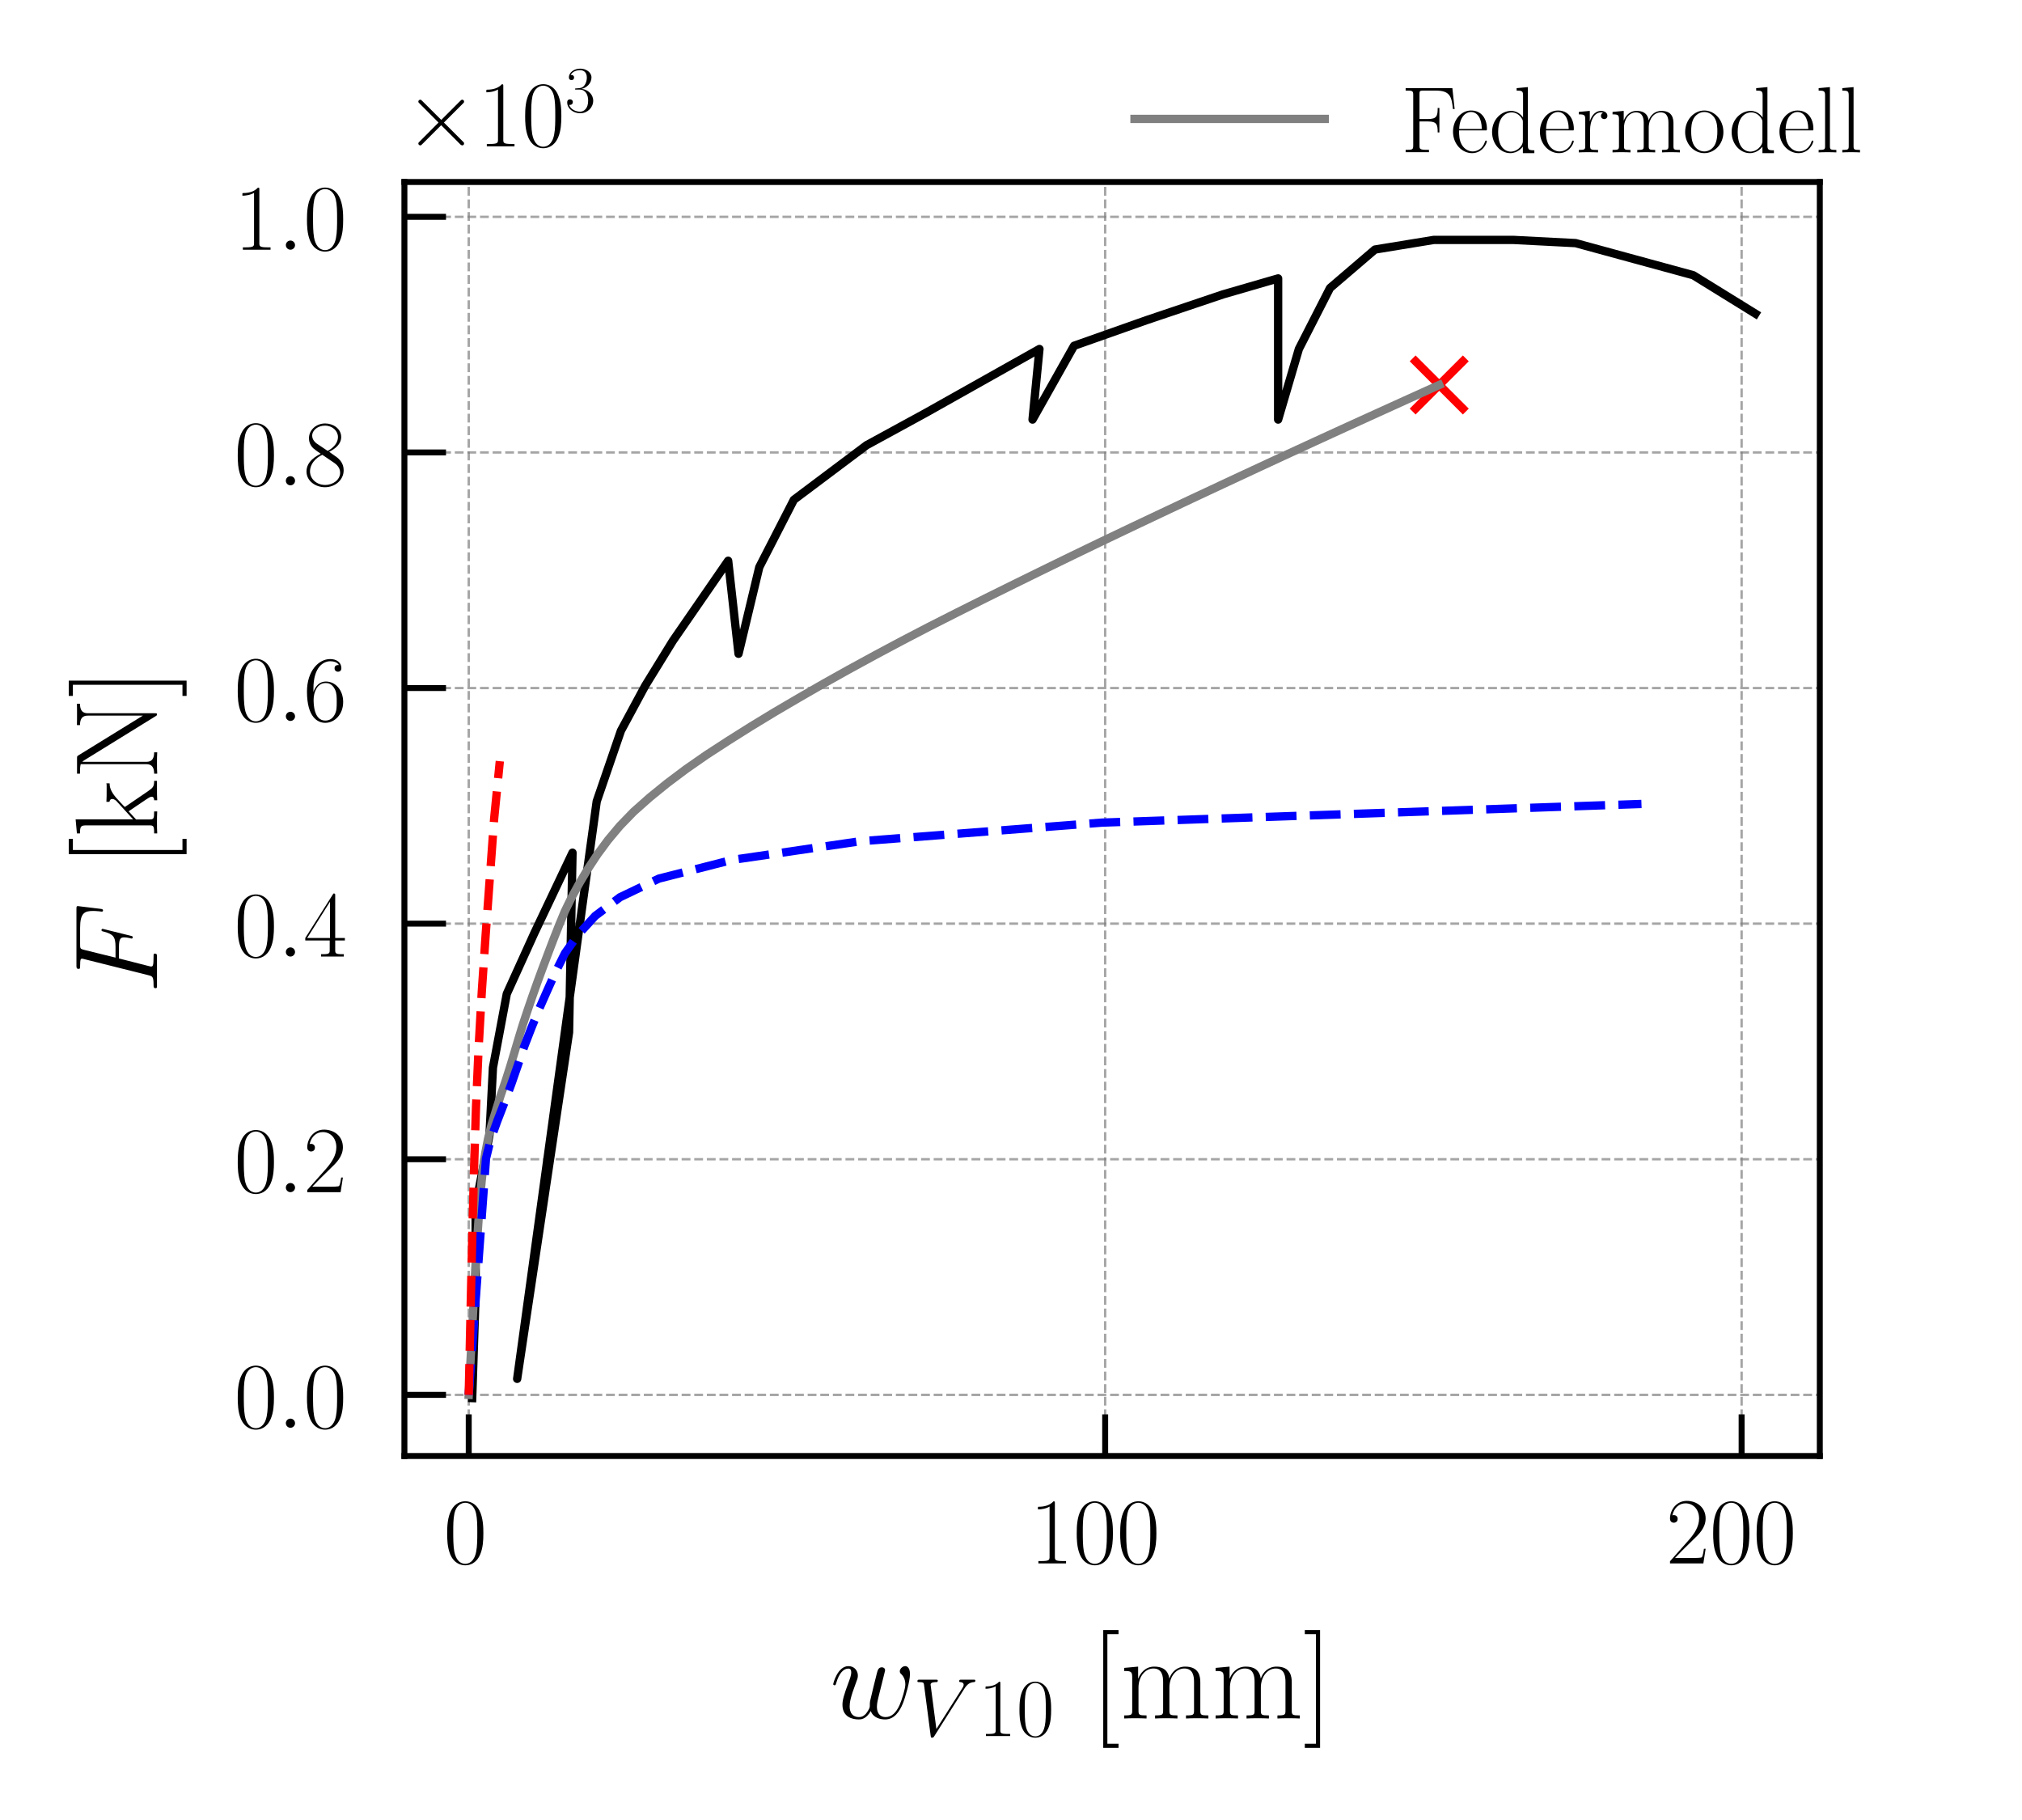
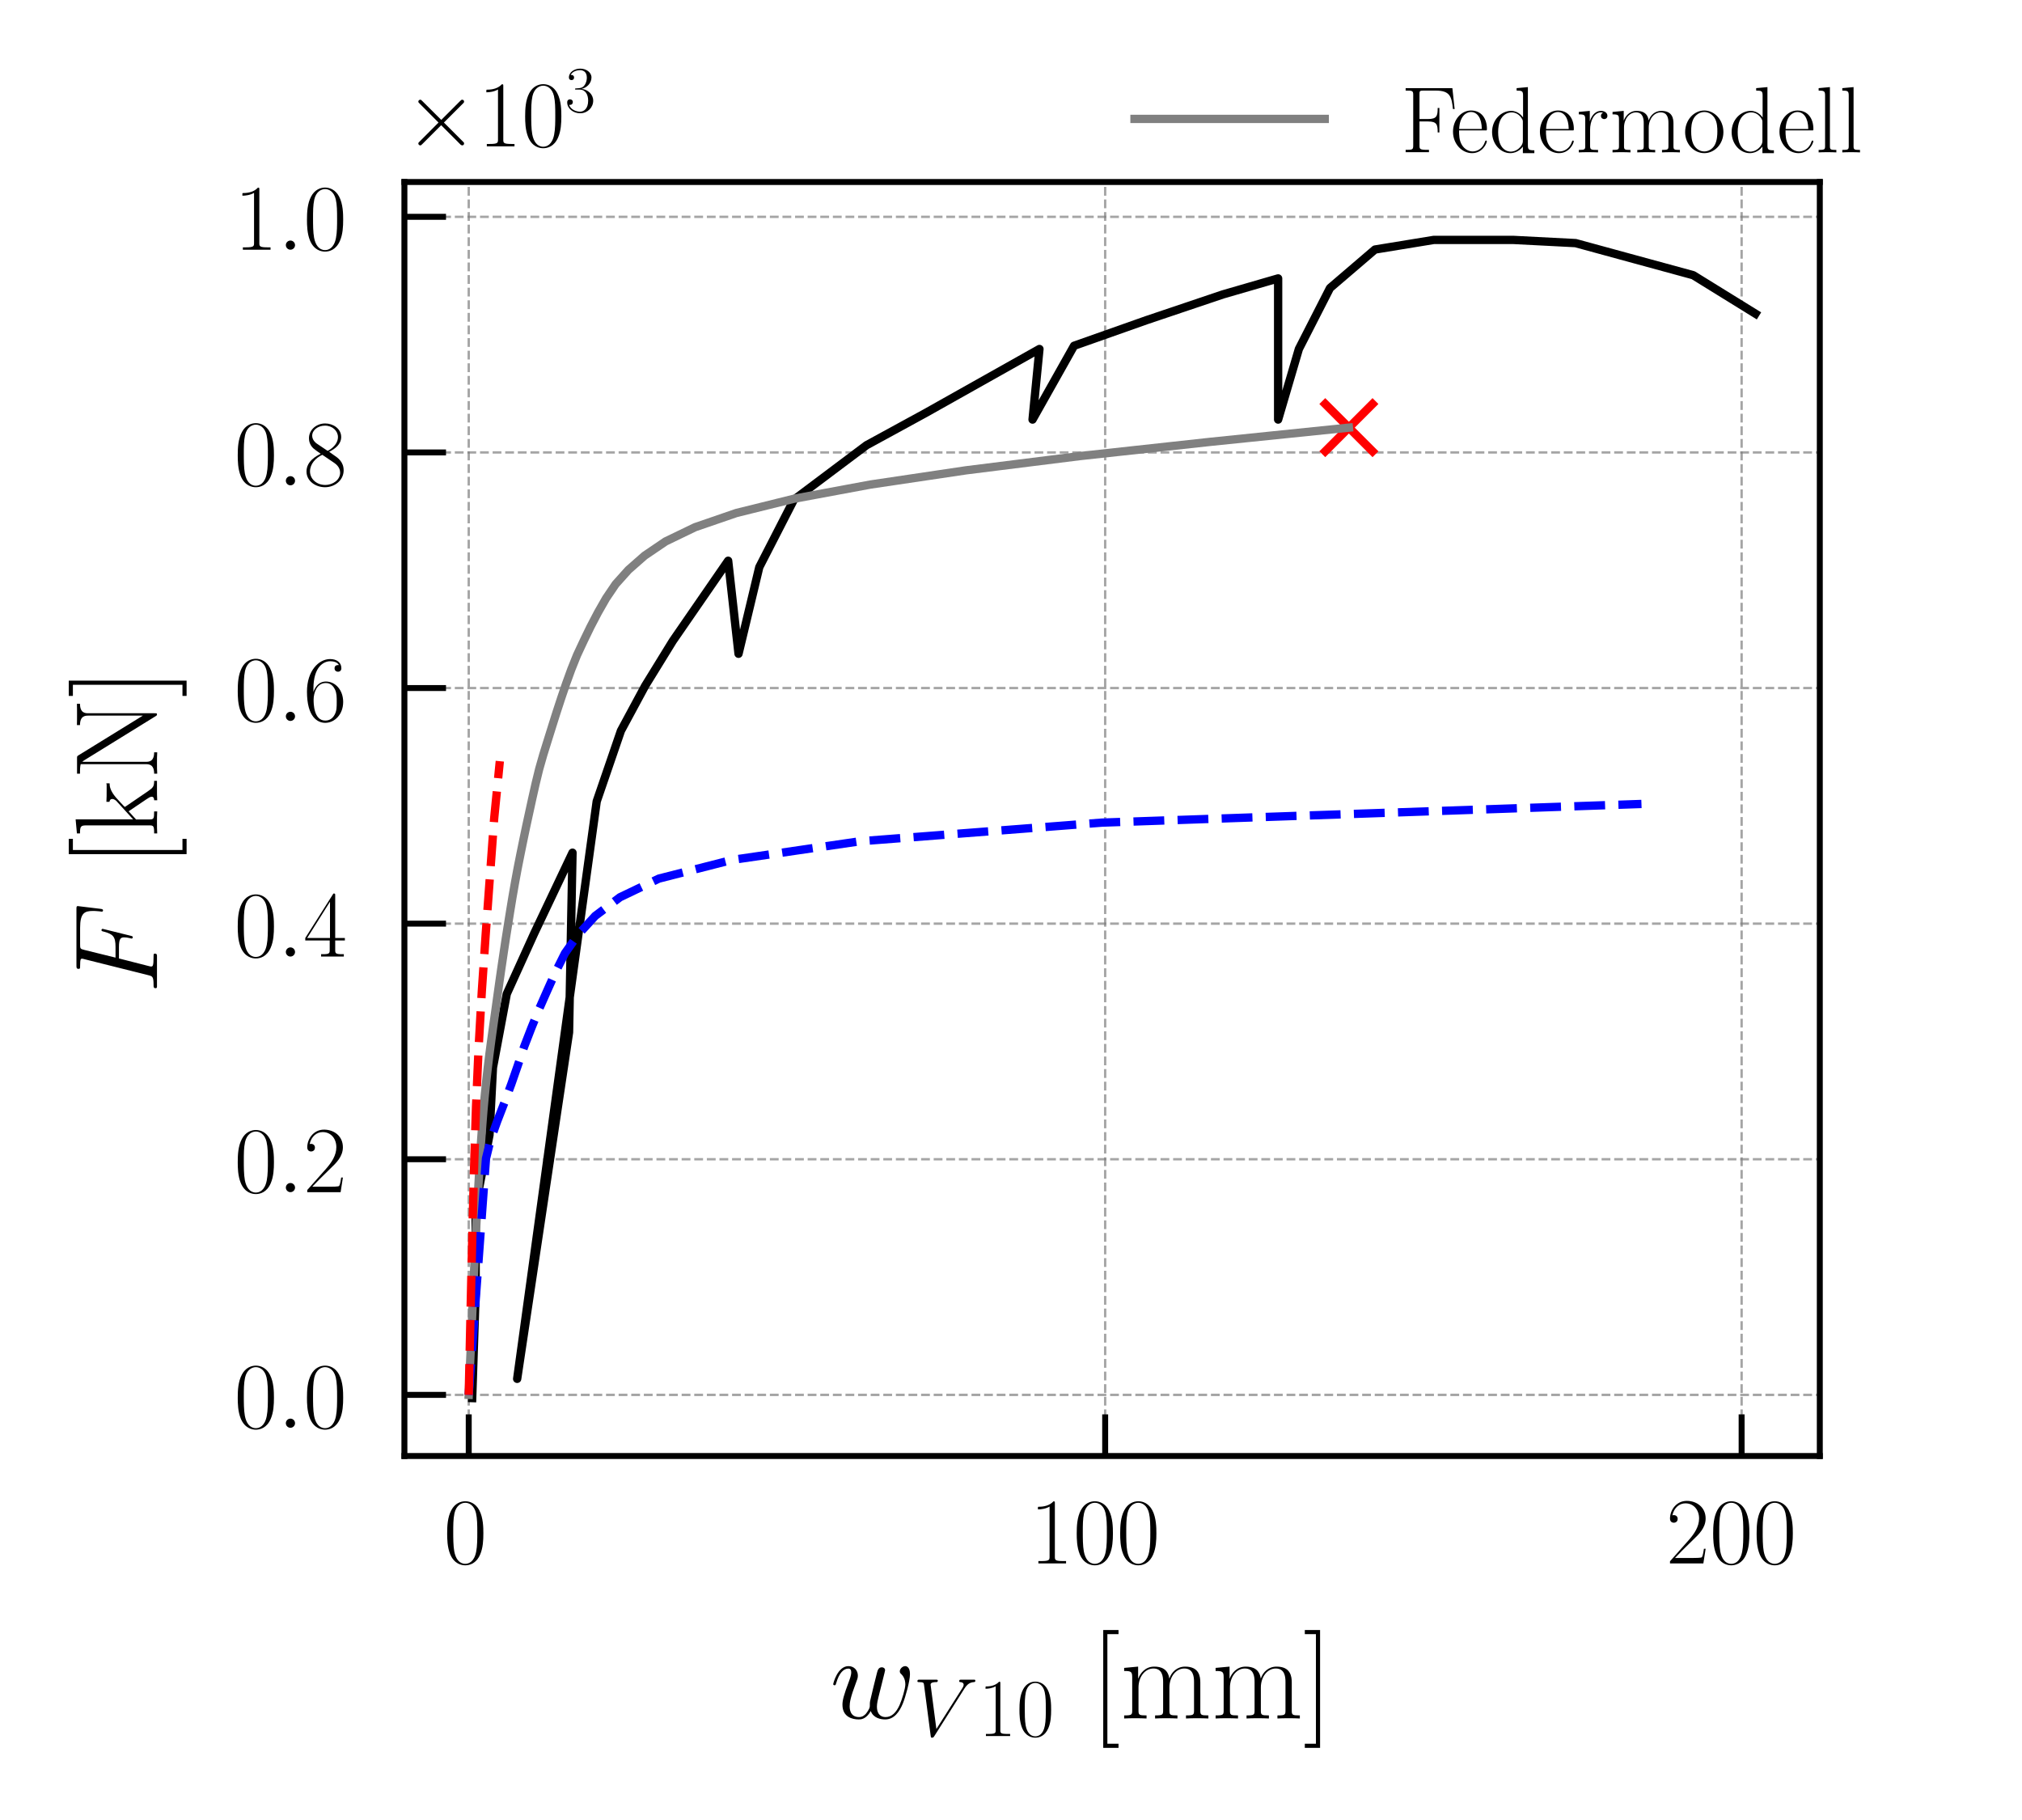
<svg xmlns="http://www.w3.org/2000/svg" xmlns:xlink="http://www.w3.org/1999/xlink" width="170.079pt" height="153.071pt" viewBox="0 0 170.079 153.071" version="1.1">
  <defs>
    <style type="text/css">*{stroke-linejoin: round; stroke-linecap: butt}</style>
  </defs>
  <g id="figure_1">
    <g id="patch_1">
      <path d="M 0 153.071  L 170.079 153.071  L 170.079 0  L 0 0  z " style="fill: #ffffff" />
    </g>
    <g id="axes_1">
      <g id="patch_2">
        <path d="M 34.016 122.457  L 153.071 122.457  L 153.071 15.307  L 34.016 15.307  z " style="fill: #ffffff" />
      </g>
      <g id="matplotlib.axis_1">
        <g id="xtick_1">
          <g id="line2d_1">
-             <path d="M 39.427 122.457  L 39.427 15.307  " clip-path="url(#p55ccbb16d0)" style="fill: none; stroke-dasharray: 0.74,0.32; stroke-dashoffset: 0; stroke: #808080; stroke-opacity: 0.7; stroke-width: 0.2" />
+             <path d="M 39.427 122.457  L 39.427 15.307  " clip-path="url(#pe68da4e838)" style="fill: none; stroke-dasharray: 0.74,0.32; stroke-dashoffset: 0; stroke: #808080; stroke-opacity: 0.7; stroke-width: 0.2" />
          </g>
          <g id="line2d_2">
            <defs>
-               <path id="md3f91de8ed" d="M 0 0  L 0 -3.5  " style="stroke: #000000; stroke-width: 0.5" />
-             </defs>
-             <g>
-               <use xlink:href="#md3f91de8ed" x="39.427" y="122.457" style="stroke: #000000; stroke-width: 0.5" />
+               <path id="m34cc0ef915" d="M 0 0  L 0 -3.5  " style="stroke: #000000; stroke-width: 0.5" />
+             </defs>
+             <g>
+               <use xlink:href="#m34cc0ef915" x="39.427" y="122.457" style="stroke: #000000; stroke-width: 0.5" />
            </g>
          </g>
          <g id="text_1">
            <g transform="translate(37.31025 131.4915) scale(0.08 -0.08)">
              <defs>
                <path id="CMR17-30" d="M 2688 2025  C 2688 2416 2682 3080 2413 3591  C 2176 4039 1798 4198 1466 4198  C 1158 4198 768 4058 525 3597  C 269 3118 243 2524 243 2025  C 243 1661 250 1106 448 619  C 723 -39 1216 -128 1466 -128  C 1760 -128 2208 -7 2470 600  C 2662 1042 2688 1559 2688 2025  z M 1466 -26  C 1056 -26 813 325 723 812  C 653 1188 653 1738 653 2096  C 653 2588 653 2997 736 3387  C 858 3929 1216 4096 1466 4096  C 1728 4096 2067 3923 2189 3400  C 2272 3036 2278 2607 2278 2096  C 2278 1680 2278 1169 2202 792  C 2067 95 1690 -26 1466 -26  z " transform="scale(0.015625)" />
              </defs>
              <use xlink:href="#CMR17-30" transform="scale(0.996264)" />
            </g>
          </g>
        </g>
        <g id="xtick_2">
          <g id="line2d_3">
-             <path d="M 92.961 122.457  L 92.961 15.307  " clip-path="url(#p55ccbb16d0)" style="fill: none; stroke-dasharray: 0.74,0.32; stroke-dashoffset: 0; stroke: #808080; stroke-opacity: 0.7; stroke-width: 0.2" />
+             <path d="M 92.961 122.457  L 92.961 15.307  " clip-path="url(#pe68da4e838)" style="fill: none; stroke-dasharray: 0.74,0.32; stroke-dashoffset: 0; stroke: #808080; stroke-opacity: 0.7; stroke-width: 0.2" />
          </g>
          <g id="line2d_4">
            <g>
-               <use xlink:href="#md3f91de8ed" x="92.961" y="122.457" style="stroke: #000000; stroke-width: 0.5" />
+               <use xlink:href="#m34cc0ef915" x="92.961" y="122.457" style="stroke: #000000; stroke-width: 0.5" />
            </g>
          </g>
          <g id="text_2">
            <g transform="translate(86.61014 131.4915) scale(0.08 -0.08)">
              <defs>
                <path id="CMR17-31" d="M 1702 4058  C 1702 4192 1696 4192 1606 4192  C 1357 3916 979 3827 621 3827  C 602 3827 570 3827 563 3808  C 557 3795 557 3782 557 3648  C 755 3648 1088 3686 1344 3839  L 1344 461  C 1344 236 1331 160 781 160  L 589 160  L 589 0  C 896 0 1216 0 1523 0  C 1830 0 2150 0 2458 0  L 2458 160  L 2266 160  C 1715 160 1702 230 1702 458  L 1702 4058  z " transform="scale(0.015625)" />
              </defs>
              <use xlink:href="#CMR17-31" transform="scale(0.996264)" />
              <use xlink:href="#CMR17-30" transform="translate(45.69048 0) scale(0.996264)" />
              <use xlink:href="#CMR17-30" transform="translate(91.38095 0) scale(0.996264)" />
            </g>
          </g>
        </g>
        <g id="xtick_3">
          <g id="line2d_5">
-             <path d="M 146.495 122.457  L 146.495 15.307  " clip-path="url(#p55ccbb16d0)" style="fill: none; stroke-dasharray: 0.74,0.32; stroke-dashoffset: 0; stroke: #808080; stroke-opacity: 0.7; stroke-width: 0.2" />
+             <path d="M 146.495 122.457  L 146.495 15.307  " clip-path="url(#pe68da4e838)" style="fill: none; stroke-dasharray: 0.74,0.32; stroke-dashoffset: 0; stroke: #808080; stroke-opacity: 0.7; stroke-width: 0.2" />
          </g>
          <g id="line2d_6">
            <g>
-               <use xlink:href="#md3f91de8ed" x="146.495" y="122.457" style="stroke: #000000; stroke-width: 0.5" />
+               <use xlink:href="#m34cc0ef915" x="146.495" y="122.457" style="stroke: #000000; stroke-width: 0.5" />
            </g>
          </g>
          <g id="text_3">
            <g transform="translate(140.1442 131.4915) scale(0.08 -0.08)">
              <defs>
                <path id="CMR17-32" d="M 2669 989  L 2554 989  C 2490 536 2438 459 2413 420  C 2381 369 1920 369 1830 369  L 602 369  C 832 619 1280 1072 1824 1597  C 2214 1967 2669 2402 2669 3035  C 2669 3790 2067 4224 1395 4224  C 691 4224 262 3604 262 3030  C 262 2780 448 2748 525 2748  C 589 2748 781 2787 781 3010  C 781 3207 614 3264 525 3264  C 486 3264 448 3258 422 3245  C 544 3790 915 4058 1306 4058  C 1862 4058 2227 3617 2227 3035  C 2227 2479 1901 2000 1536 1584  L 262 146  L 262 0  L 2515 0  L 2669 989  z " transform="scale(0.015625)" />
              </defs>
              <use xlink:href="#CMR17-32" transform="scale(0.996264)" />
              <use xlink:href="#CMR17-30" transform="translate(45.69048 0) scale(0.996264)" />
              <use xlink:href="#CMR17-30" transform="translate(91.38095 0) scale(0.996264)" />
            </g>
          </g>
        </g>
        <g id="text_4">
          <g transform="translate(69.81652 144.5132) scale(0.1 -0.1)">
            <defs>
              <path id="CMMI12-77" d="M 2202 390  C 2342 6 2739 -64 2982 -64  C 3469 -64 3757 358 3936 798  C 4083 1169 4320 2012 4320 2389  C 4320 2778 4122 2816 4064 2816  C 3910 2816 3770 2663 3770 2535  C 3770 2459 3814 2414 3846 2389  C 3904 2331 4070 2159 4070 1827  C 4070 1609 3891 1009 3757 709  C 3578 319 3341 64 3008 64  C 2650 64 2534 332 2534 626  C 2534 811 2592 1035 2618 1143  L 2886 2216  C 2918 2344 2976 2567 2976 2593  C 2976 2689 2899 2753 2803 2753  C 2618 2753 2573 2593 2534 2440  C 2470 2191 2202 1111 2176 971  C 2150 862 2150 792 2150 651  C 2150 498 1946 255 1939 243  C 1869 172 1766 64 1568 64  C 1062 64 1062 543 1062 651  C 1062 856 1107 1137 1395 1897  C 1472 2095 1504 2178 1504 2305  C 1504 2574 1312 2816 998 2816  C 410 2816 173 1890 173 1839  C 173 1814 198 1782 243 1782  C 301 1782 307 1807 333 1896  C 493 2454 742 2682 979 2682  C 1043 2682 1146 2682 1146 2478  C 1146 2446 1146 2312 1037 2031  C 736 1233 672 971 672 728  C 672 57 1222 -64 1549 -64  C 1658 -64 1946 -64 2202 390  z " transform="scale(0.015625)" />
              <path id="CMMI12-56" d="M 3962 3640  C 4179 3984 4378 4136 4704 4162  C 4768 4168 4819 4168 4819 4282  C 4819 4308 4806 4346 4749 4346  C 4634 4346 4358 4346 4243 4346  C 4058 4346 3866 4346 3686 4346  C 3635 4346 3571 4346 3571 4226  C 3571 4168 3629 4162 3654 4162  C 3891 4143 3917 4029 3917 3952  C 3917 3857 3827 3710 3821 3704  L 1811 540  L 1363 3969  C 1363 4160 1696 4160 1766 4160  C 1862 4160 1920 4160 1920 4282  C 1920 4346 1850 4346 1830 4346  C 1722 4346 1594 4346 1485 4346  L 1126 4346  C 659 4346 467 4346 461 4346  C 422 4346 346 4346 346 4230  C 346 4160 390 4160 493 4160  C 819 4160 838 4102 858 3944  L 1370 24  C 1389 -109 1389 -128 1478 -128  C 1555 -128 1587 -109 1651 -8  L 3962 3640  z " transform="scale(0.015625)" />
              <path id="CMR17-5b" d="M 1504 -1600  L 1504 -1377  L 902 -1377  L 902 4544  L 1504 4544  L 1504 4767  L 678 4767  L 678 -1600  L 1504 -1600  z " transform="scale(0.015625)" />
              <path id="CMR17-6d" d="M 4326 1933  C 4326 2252 4269 2790 3507 2790  C 3072 2790 2771 2496 2656 2151  L 2650 2151  C 2573 2676 2195 2790 1837 2790  C 1331 2790 1069 2400 973 2144  L 966 2144  L 966 2790  L 211 2720  L 211 2554  C 589 2554 646 2515 646 2208  L 646 428  C 646 184 621 153 211 153  L 211 -13  C 365 0 646 0 813 0  C 979 0 1267 0 1421 -13  L 1421 153  C 1011 153 986 178 986 428  L 986 1658  C 986 2247 1344 2688 1792 2688  C 2266 2688 2317 2266 2317 1958  L 2317 428  C 2317 184 2291 153 1882 153  L 1882 -13  C 2035 0 2317 0 2483 0  C 2650 0 2938 0 3091 -13  L 3091 153  C 2682 153 2656 178 2656 428  L 2656 1658  C 2656 2247 3014 2688 3462 2688  C 3936 2688 3987 2266 3987 1958  L 3987 428  C 3987 184 3962 153 3552 153  L 3552 -13  C 3706 0 3987 0 4154 0  C 4320 0 4608 0 4762 -13  L 4762 153  C 4352 153 4326 178 4326 428  L 4326 1933  z " transform="scale(0.015625)" />
              <path id="CMR17-5d" d="M 915 4767  L 90 4767  L 90 4544  L 691 4544  L 691 -1377  L 90 -1377  L 90 -1600  L 915 -1600  L 915 4767  z " transform="scale(0.015625)" />
            </defs>
            <use xlink:href="#CMMI12-77" transform="scale(0.996264)" />
            <use xlink:href="#CMMI12-56" transform="translate(69.73199 -14.94392) scale(0.697382)" />
            <use xlink:href="#CMR17-31" transform="translate(124.7149 -14.94392) scale(0.697382)" />
            <use xlink:href="#CMR17-30" transform="translate(156.698 -14.94392) scale(0.697382)" />
            <use xlink:href="#CMR17-5b" transform="translate(219.2553 0) scale(0.996264)" />
            <use xlink:href="#CMR17-6d" transform="translate(244.1264 0) scale(0.996264)" />
            <use xlink:href="#CMR17-6d" transform="translate(321.046 0) scale(0.996264)" />
            <use xlink:href="#CMR17-5d" transform="translate(397.9656 0) scale(0.996264)" />
          </g>
        </g>
      </g>
      <g id="matplotlib.axis_2">
        <g id="ytick_1">
          <g id="line2d_7">
-             <path d="M 34.016 117.316  L 153.071 117.316  " clip-path="url(#p55ccbb16d0)" style="fill: none; stroke-dasharray: 0.74,0.32; stroke-dashoffset: 0; stroke: #808080; stroke-opacity: 0.7; stroke-width: 0.2" />
+             <path d="M 34.016 117.316  L 153.071 117.316  " clip-path="url(#pe68da4e838)" style="fill: none; stroke-dasharray: 0.74,0.32; stroke-dashoffset: 0; stroke: #808080; stroke-opacity: 0.7; stroke-width: 0.2" />
          </g>
          <g id="line2d_8">
            <defs>
-               <path id="me75b3a1e90" d="M 0 0  L 3.5 0  " style="stroke: #000000; stroke-width: 0.5" />
-             </defs>
-             <g>
-               <use xlink:href="#me75b3a1e90" x="34.016" y="117.316" style="stroke: #000000; stroke-width: 0.5" />
+               <path id="m65d4125a50" d="M 0 0  L 3.5 0  " style="stroke: #000000; stroke-width: 0.5" />
+             </defs>
+             <g>
+               <use xlink:href="#m65d4125a50" x="34.016" y="117.316" style="stroke: #000000; stroke-width: 0.5" />
            </g>
          </g>
          <g id="text_5">
            <g transform="translate(19.69506 120.0838) scale(0.08 -0.08)">
              <defs>
                <path id="CMMI12-3a" d="M 1178 307  C 1178 492 1024 619 870 619  C 685 619 557 466 557 313  C 557 128 710 0 864 0  C 1050 0 1178 153 1178 307  z " transform="scale(0.015625)" />
              </defs>
              <use xlink:href="#CMR17-30" transform="scale(0.996264)" />
              <use xlink:href="#CMMI12-3a" transform="translate(45.69048 0) scale(0.996264)" />
              <use xlink:href="#CMR17-30" transform="translate(72.78765 0) scale(0.996264)" />
            </g>
          </g>
        </g>
        <g id="ytick_2">
          <g id="line2d_9">
-             <path d="M 34.016 97.5  L 153.071 97.5  " clip-path="url(#p55ccbb16d0)" style="fill: none; stroke-dasharray: 0.74,0.32; stroke-dashoffset: 0; stroke: #808080; stroke-opacity: 0.7; stroke-width: 0.2" />
+             <path d="M 34.016 97.5  L 153.071 97.5  " clip-path="url(#pe68da4e838)" style="fill: none; stroke-dasharray: 0.74,0.32; stroke-dashoffset: 0; stroke: #808080; stroke-opacity: 0.7; stroke-width: 0.2" />
          </g>
          <g id="line2d_10">
            <g>
-               <use xlink:href="#me75b3a1e90" x="34.016" y="97.5" style="stroke: #000000; stroke-width: 0.5" />
+               <use xlink:href="#m65d4125a50" x="34.016" y="97.5" style="stroke: #000000; stroke-width: 0.5" />
            </g>
          </g>
          <g id="text_6">
            <g transform="translate(19.69506 100.2675) scale(0.08 -0.08)">
              <use xlink:href="#CMR17-30" transform="scale(0.996264)" />
              <use xlink:href="#CMMI12-3a" transform="translate(45.69048 0) scale(0.996264)" />
              <use xlink:href="#CMR17-32" transform="translate(72.78765 0) scale(0.996264)" />
            </g>
          </g>
        </g>
        <g id="ytick_3">
          <g id="line2d_11">
-             <path d="M 34.016 77.684  L 153.071 77.684  " clip-path="url(#p55ccbb16d0)" style="fill: none; stroke-dasharray: 0.74,0.32; stroke-dashoffset: 0; stroke: #808080; stroke-opacity: 0.7; stroke-width: 0.2" />
+             <path d="M 34.016 77.684  L 153.071 77.684  " clip-path="url(#pe68da4e838)" style="fill: none; stroke-dasharray: 0.74,0.32; stroke-dashoffset: 0; stroke: #808080; stroke-opacity: 0.7; stroke-width: 0.2" />
          </g>
          <g id="line2d_12">
            <g>
-               <use xlink:href="#me75b3a1e90" x="34.016" y="77.684" style="stroke: #000000; stroke-width: 0.5" />
+               <use xlink:href="#m65d4125a50" x="34.016" y="77.684" style="stroke: #000000; stroke-width: 0.5" />
            </g>
          </g>
          <g id="text_7">
            <g transform="translate(19.69506 80.45115) scale(0.08 -0.08)">
              <defs>
                <path id="CMR17-34" d="M 2150 4122  C 2150 4256 2144 4256 2029 4256  L 128 1254  L 128 1088  L 1779 1088  L 1779 457  C 1779 224 1766 160 1318 160  L 1197 160  L 1197 0  C 1402 0 1747 0 1965 0  C 2182 0 2528 0 2733 0  L 2733 160  L 2611 160  C 2163 160 2150 224 2150 457  L 2150 1088  L 2803 1088  L 2803 1254  L 2150 1254  L 2150 4122  z M 1798 3703  L 1798 1254  L 256 1254  L 1798 3703  z " transform="scale(0.015625)" />
              </defs>
              <use xlink:href="#CMR17-30" transform="scale(0.996264)" />
              <use xlink:href="#CMMI12-3a" transform="translate(45.69048 0) scale(0.996264)" />
              <use xlink:href="#CMR17-34" transform="translate(72.78765 0) scale(0.996264)" />
            </g>
          </g>
        </g>
        <g id="ytick_4">
          <g id="line2d_13">
-             <path d="M 34.016 57.867  L 153.071 57.867  " clip-path="url(#p55ccbb16d0)" style="fill: none; stroke-dasharray: 0.74,0.32; stroke-dashoffset: 0; stroke: #808080; stroke-opacity: 0.7; stroke-width: 0.2" />
+             <path d="M 34.016 57.867  L 153.071 57.867  " clip-path="url(#pe68da4e838)" style="fill: none; stroke-dasharray: 0.74,0.32; stroke-dashoffset: 0; stroke: #808080; stroke-opacity: 0.7; stroke-width: 0.2" />
          </g>
          <g id="line2d_14">
            <g>
-               <use xlink:href="#me75b3a1e90" x="34.016" y="57.867" style="stroke: #000000; stroke-width: 0.5" />
+               <use xlink:href="#m65d4125a50" x="34.016" y="57.867" style="stroke: #000000; stroke-width: 0.5" />
            </g>
          </g>
          <g id="text_8">
            <g transform="translate(19.69506 60.63482) scale(0.08 -0.08)">
              <defs>
                <path id="CMR17-36" d="M 678 2176  C 678 3690 1395 4032 1811 4032  C 1946 4032 2272 4009 2400 3776  C 2298 3776 2106 3776 2106 3553  C 2106 3381 2246 3323 2336 3323  C 2394 3323 2566 3348 2566 3560  C 2566 3954 2246 4179 1805 4179  C 1043 4179 243 3390 243 1984  C 243 253 966 -128 1478 -128  C 2099 -128 2688 427 2688 1283  C 2688 2081 2170 2662 1517 2662  C 1126 2662 838 2407 678 1960  L 678 2176  z M 1478 25  C 691 25 691 1200 691 1436  C 691 1896 909 2560 1504 2560  C 1613 2560 1926 2560 2138 2120  C 2253 1870 2253 1609 2253 1289  C 2253 944 2253 690 2118 434  C 1978 171 1773 25 1478 25  z " transform="scale(0.015625)" />
              </defs>
              <use xlink:href="#CMR17-30" transform="scale(0.996264)" />
              <use xlink:href="#CMMI12-3a" transform="translate(45.69048 0) scale(0.996264)" />
              <use xlink:href="#CMR17-36" transform="translate(72.78765 0) scale(0.996264)" />
            </g>
          </g>
        </g>
        <g id="ytick_5">
          <g id="line2d_15">
-             <path d="M 34.016 38.051  L 153.071 38.051  " clip-path="url(#p55ccbb16d0)" style="fill: none; stroke-dasharray: 0.74,0.32; stroke-dashoffset: 0; stroke: #808080; stroke-opacity: 0.7; stroke-width: 0.2" />
+             <path d="M 34.016 38.051  L 153.071 38.051  " clip-path="url(#pe68da4e838)" style="fill: none; stroke-dasharray: 0.74,0.32; stroke-dashoffset: 0; stroke: #808080; stroke-opacity: 0.7; stroke-width: 0.2" />
          </g>
          <g id="line2d_16">
            <g>
-               <use xlink:href="#me75b3a1e90" x="34.016" y="38.051" style="stroke: #000000; stroke-width: 0.5" />
+               <use xlink:href="#m65d4125a50" x="34.016" y="38.051" style="stroke: #000000; stroke-width: 0.5" />
            </g>
          </g>
          <g id="text_9">
            <g transform="translate(19.69506 40.81848) scale(0.08 -0.08)">
              <defs>
                <path id="CMR17-38" d="M 1741 2264  C 2144 2467 2554 2773 2554 3263  C 2554 3841 1990 4179 1472 4179  C 890 4179 378 3759 378 3180  C 378 3021 416 2747 666 2505  C 730 2442 998 2251 1171 2130  C 883 1983 211 1634 211 934  C 211 279 838 -128 1459 -128  C 2144 -128 2720 362 2720 1010  C 2720 1590 2330 1857 2074 2029  L 1741 2264  z M 902 2822  C 851 2854 595 3051 595 3351  C 595 3739 998 4032 1459 4032  C 1965 4032 2336 3676 2336 3262  C 2336 2669 1670 2331 1638 2331  C 1632 2331 1626 2331 1574 2370  L 902 2822  z M 2080 1519  C 2176 1449 2483 1240 2483 851  C 2483 381 2010 25 1472 25  C 890 25 448 438 448 940  C 448 1443 838 1862 1280 2060  L 2080 1519  z " transform="scale(0.015625)" />
              </defs>
              <use xlink:href="#CMR17-30" transform="scale(0.996264)" />
              <use xlink:href="#CMMI12-3a" transform="translate(45.69048 0) scale(0.996264)" />
              <use xlink:href="#CMR17-38" transform="translate(72.78765 0) scale(0.996264)" />
            </g>
          </g>
        </g>
        <g id="ytick_6">
          <g id="line2d_17">
-             <path d="M 34.016 18.235  L 153.071 18.235  " clip-path="url(#p55ccbb16d0)" style="fill: none; stroke-dasharray: 0.74,0.32; stroke-dashoffset: 0; stroke: #808080; stroke-opacity: 0.7; stroke-width: 0.2" />
+             <path d="M 34.016 18.235  L 153.071 18.235  " clip-path="url(#pe68da4e838)" style="fill: none; stroke-dasharray: 0.74,0.32; stroke-dashoffset: 0; stroke: #808080; stroke-opacity: 0.7; stroke-width: 0.2" />
          </g>
          <g id="line2d_18">
            <g>
-               <use xlink:href="#me75b3a1e90" x="34.016" y="18.235" style="stroke: #000000; stroke-width: 0.5" />
+               <use xlink:href="#m65d4125a50" x="34.016" y="18.235" style="stroke: #000000; stroke-width: 0.5" />
            </g>
          </g>
          <g id="text_10">
            <g transform="translate(19.69506 21.00215) scale(0.08 -0.08)">
              <use xlink:href="#CMR17-31" transform="scale(0.996264)" />
              <use xlink:href="#CMMI12-3a" transform="translate(45.69048 0) scale(0.996264)" />
              <use xlink:href="#CMR17-30" transform="translate(72.78765 0) scale(0.996264)" />
            </g>
          </g>
        </g>
        <g id="text_11">
          <g transform="translate(13.2044 83.5699) rotate(-90) scale(0.1 -0.1)">
            <defs>
              <path id="CMMI12-46" d="M 1901 2055  L 2515 2055  C 3002 2055 3040 1946 3040 1761  C 3040 1678 3027 1589 2995 1448  C 2982 1423 2976 1391 2976 1378  C 2976 1333 3002 1308 3046 1308  C 3098 1308 3104 1333 3130 1435  L 3501 2935  C 3501 2961 3482 2999 3437 2999  C 3379 2999 3373 2974 3347 2863  C 3213 2376 3085 2240 2528 2240  L 1946 2240  L 2362 3926  C 2419 4154 2432 4154 2694 4154  L 3552 4154  C 4352 4154 4467 3918 4467 3464  C 4467 3426 4467 3285 4448 3119  C 4442 3094 4429 3011 4429 2985  C 4429 2934 4461 2915 4499 2915  C 4544 2915 4570 2941 4582 3055  L 4717 4174  C 4717 4195 4730 4263 4730 4277  C 4730 4352 4672 4352 4557 4352  L 1523 4352  C 1402 4352 1338 4352 1338 4229  C 1338 4154 1382 4154 1491 4154  C 1888 4154 1888 4113 1888 4050  C 1888 4018 1882 3992 1862 3922  L 998 473  C 941 249 928 185 480 185  C 358 185 294 185 294 70  C 294 0 352 0 390 0  C 512 0 640 0 762 0  L 1594 0  C 1734 0 1888 0 2029 0  C 2086 0 2163 0 2163 115  C 2163 185 2125 185 1984 185  C 1478 185 1466 229 1466 324  C 1466 356 1478 406 1491 449  L 1901 2055  z " transform="scale(0.015625)" />
              <path id="CMR17-6b" d="M 1670 1673  C 1664 1686 1632 1724 1632 1743  C 1632 1756 2086 2171 2144 2222  C 2509 2528 2739 2560 2906 2560  L 2906 2733  C 2867 2733 2854 2733 2848 2720  L 2534 2720  C 2355 2720 2080 2720 1907 2733  L 1907 2566  C 1997 2559 2061 2508 2061 2419  C 2061 2291 1933 2170 1926 2170  L 960 1289  L 960 4396  L 198 4326  L 198 4160  C 576 4160 634 4122 634 3817  L 634 426  C 634 184 608 153 198 153  L 198 -13  C 352 0 634 0 794 0  C 954 0 1235 0 1389 -13  L 1389 153  C 979 153 954 178 954 428  L 954 1130  L 1395 1532  L 2042 574  C 2118 459 2182 369 2182 286  C 2182 172 2067 153 1990 153  L 1990 -13  C 2144 0 2419 0 2579 0  C 2694 0 2931 0 3040 0  L 3040 153  C 2739 153 2669 210 2477 491  L 1670 1673  z " transform="scale(0.015625)" />
              <path id="CMR17-4e" d="M 1312 4250  C 1267 4320 1261 4320 1139 4320  L 326 4320  L 326 4160  L 448 4160  C 704 4160 819 4129 838 4122  L 838 610  C 838 451 838 153 326 153  L 326 -13  C 474 0 742 0 902 0  C 1062 0 1331 0 1478 -13  L 1478 153  C 966 153 966 451 966 610  L 966 4033  C 1011 3995 1011 3982 1056 3919  L 3430 76  C 3475 0 3494 0 3526 0  C 3590 0 3590 19 3590 139  L 3590 3705  C 3590 3863 3590 4160 4102 4160  L 4102 4326  C 3955 4320 3686 4320 3526 4320  C 3366 4320 3098 4320 2950 4326  L 2950 4160  C 3462 4160 3462 3862 3462 3703  L 3462 763  L 1312 4250  z " transform="scale(0.015625)" />
            </defs>
            <use xlink:href="#CMMI12-46" transform="scale(0.996264)" />
            <use xlink:href="#CMR17-5b" transform="translate(106.7728 0) scale(0.996264)" />
            <use xlink:href="#CMR17-6b" transform="translate(131.6438 0) scale(0.996264)" />
            <use xlink:href="#CMR17-4e" transform="translate(179.9367 0) scale(0.996264)" />
            <use xlink:href="#CMR17-5d" transform="translate(249.0092 0) scale(0.996264)" />
          </g>
        </g>
        <g id="text_12">
          <g transform="translate(34.01575 12.30709) scale(0.08 -0.08)">
            <defs>
              <path id="CMSY10-2" d="M 2490 1785  L 1210 3059  C 1133 3136 1120 3148 1069 3148  C 1005 3148 941 3091 941 3020  C 941 2976 954 2963 1024 2892  L 2304 1606  L 1024 320  C 954 249 941 236 941 192  C 941 121 1005 64 1069 64  C 1120 64 1133 76 1210 153  L 2483 1427  L 3808 102  C 3821 96 3866 64 3904 64  C 3981 64 4032 121 4032 192  C 4032 204 4032 230 4013 262  C 4006 275 2989 1280 2669 1606  L 3840 2777  C 3872 2816 3968 2899 4000 2937  C 4006 2950 4032 2976 4032 3020  C 4032 3091 3981 3148 3904 3148  C 3853 3148 3827 3123 3757 3052  L 2490 1785  z " transform="scale(0.015625)" />
              <path id="CMR17-33" d="M 1414 2157  C 1984 2157 2234 1662 2234 1090  C 2234 320 1824 25 1453 25  C 1114 25 563 194 390 693  C 422 680 454 680 486 680  C 640 680 755 782 755 948  C 755 1133 614 1216 486 1216  C 378 1216 211 1165 211 926  C 211 335 787 -128 1466 -128  C 2176 -128 2720 430 2720 1085  C 2720 1707 2208 2157 1600 2227  C 2086 2328 2554 2756 2554 3329  C 2554 3820 2048 4179 1472 4179  C 890 4179 378 3829 378 3329  C 378 3110 544 3072 627 3072  C 762 3072 877 3155 877 3321  C 877 3486 762 3569 627 3569  C 602 3569 570 3569 544 3557  C 730 3959 1235 4032 1459 4032  C 1683 4032 2106 3925 2106 3320  C 2106 3143 2080 2828 1862 2550  C 1670 2304 1453 2304 1242 2284  C 1210 2284 1062 2269 1037 2269  C 992 2263 966 2257 966 2208  C 966 2163 973 2157 1101 2157  L 1414 2157  z " transform="scale(0.015625)" />
            </defs>
            <use xlink:href="#CMSY10-2" transform="scale(0.996264)" />
            <use xlink:href="#CMR17-31" transform="translate(77.48747 0) scale(0.996264)" />
            <use xlink:href="#CMR17-30" transform="translate(123.1779 0) scale(0.996264)" />
            <use xlink:href="#CMR17-33" transform="translate(168.8684 36.15364) scale(0.697382)" />
          </g>
        </g>
      </g>
      <g id="PathCollection_1">
        <defs>
-           <path id="m855a5c95b6" d="M -2.236 2.236  L 2.236 -2.236  M -2.236 -2.236  L 2.236 2.236  " style="stroke: #ff0000; stroke-width: 0.7" />
+           <path id="m6b7465e28f" d="M -2.236 2.236  L 2.236 -2.236  M -2.236 -2.236  L 2.236 2.236  " style="stroke: #ff0000; stroke-width: 0.7" />
        </defs>
-         <g clip-path="url(#p55ccbb16d0)">
-           <use xlink:href="#m855a5c95b6" x="121.06" y="32.378" style="fill: #ff0000; stroke: #ff0000; stroke-width: 0.7" />
+         <g clip-path="url(#pe68da4e838)">
+           <use xlink:href="#m6b7465e28f" x="113.46" y="35.966" style="fill: #ff0000; stroke: #ff0000; stroke-width: 0.7" />
        </g>
      </g>
      <g id="line2d_19">
-         <path d="M 39.718 117.586  L 40.009 108.682  L 40.009 101.396  L 41.173 95.46  L 41.464 89.794  L 42.628 83.588  L 44.955 78.461  L 48.156 71.715  L 47.865 86.826  L 43.501 115.967  L 50.192 67.398  L 52.229 61.462  L 54.266 57.684  L 56.593 53.906  L 61.248 47.161  L 62.121 54.986  L 63.867 47.7  L 66.776 42.034  L 72.886 37.447  L 77.832 34.748  L 87.433 29.352  L 86.852 35.288  L 90.343 29.082  L 96.453 26.923  L 102.854 24.765  L 107.509 23.415  L 107.509 35.288  L 109.254 29.352  L 111.873 24.225  L 115.655 20.987  L 120.601 20.178  L 127.293 20.178  L 132.53 20.447  L 137.476 21.797  L 142.422 23.146  L 147.659 26.384  " clip-path="url(#p55ccbb16d0)" style="fill: none; stroke: #000000; stroke-width: 0.7; stroke-linecap: square" />
+         <path d="M 39.718 117.586  L 40.009 108.682  L 40.009 101.396  L 41.173 95.46  L 41.464 89.794  L 42.628 83.588  L 44.955 78.461  L 48.156 71.715  L 47.865 86.826  L 43.501 115.967  L 50.192 67.398  L 52.229 61.462  L 54.266 57.684  L 56.593 53.906  L 61.248 47.161  L 62.121 54.986  L 63.867 47.7  L 66.776 42.034  L 72.886 37.447  L 77.832 34.748  L 87.433 29.352  L 86.852 35.288  L 90.343 29.082  L 96.453 26.923  L 102.854 24.765  L 107.509 23.415  L 107.509 35.288  L 109.254 29.352  L 111.873 24.225  L 115.655 20.987  L 120.601 20.178  L 127.293 20.178  L 132.53 20.447  L 137.476 21.797  L 142.422 23.146  L 147.659 26.384  " clip-path="url(#pe68da4e838)" style="fill: none; stroke: #000000; stroke-width: 0.7; stroke-linecap: square" />
      </g>
      <g id="line2d_20">
-         <path d="M 39.427 117.316  L 39.49 116.12  L 39.553 114.924  L 39.616 113.727  L 39.679 112.531  L 39.742 111.335  L 39.805 110.139  L 39.867 108.942  L 39.93 107.746  L 39.995 106.55  L 40.069 105.353  L 40.146 104.157  L 40.226 102.96  L 40.31 101.765  L 40.4 100.568  L 40.509 99.371  L 40.638 98.175  L 40.819 96.979  L 41.052 95.783  L 41.352 94.586  L 41.72 93.39  L 42.089 92.194  L 42.501 90.998  L 42.884 89.801  L 43.246 88.604  L 43.601 87.409  L 43.966 86.212  L 44.364 85.016  L 44.774 83.819  L 45.198 82.624  L 45.638 81.427  L 46.089 80.23  L 46.545 79.034  L 47.017 77.838  L 47.512 76.642  L 48.097 75.445  L 48.754 74.249  L 49.465 73.053  L 50.255 71.856  L 51.138 70.66  L 52.142 69.463  L 53.301 68.268  L 54.65 67.071  L 56.123 65.875  L 57.718 64.678  L 59.44 63.482  L 61.282 62.286  L 63.183 61.089  L 65.151 59.893  L 67.19 58.697  L 69.265 57.501  L 71.406 56.304  L 73.602 55.107  L 75.84 53.912  L 78.139 52.715  L 80.498 51.519  L 82.89 50.322  L 85.307 49.127  L 87.742 47.93  L 90.198 46.733  L 92.676 45.537  L 95.183 44.341  L 97.709 43.145  L 100.248 41.948  L 102.804 40.752  L 105.368 39.556  L 107.945 38.36  L 110.54 37.163  L 113.15 35.966  L 115.777 34.771  L 118.413 33.574  L 121.06 32.378  " clip-path="url(#p55ccbb16d0)" style="fill: none; stroke: #808080; stroke-width: 0.7; stroke-linecap: square" />
+         <path d="M 39.427 117.316  L 39.479 116.12  L 39.531 114.924  L 39.583 113.727  L 39.635 112.531  L 39.686 111.335  L 39.738 110.139  L 39.79 108.942  L 39.842 107.746  L 39.894 106.55  L 39.947 105.353  L 40.006 104.157  L 40.069 102.96  L 40.13 101.765  L 40.194 100.568  L 40.261 99.371  L 40.33 98.175  L 40.4 96.979  L 40.479 95.783  L 40.567 94.586  L 40.661 93.39  L 40.771 92.194  L 40.893 90.998  L 41.029 89.801  L 41.174 88.604  L 41.333 87.409  L 41.5 86.212  L 41.668 85.016  L 41.834 83.819  L 42.001 82.624  L 42.173 81.427  L 42.35 80.23  L 42.53 79.034  L 42.719 77.838  L 42.911 76.642  L 43.107 75.445  L 43.316 74.249  L 43.537 73.053  L 43.774 71.856  L 44.018 70.66  L 44.269 69.463  L 44.529 68.268  L 44.791 67.071  L 45.061 65.875  L 45.354 64.678  L 45.695 63.482  L 46.067 62.286  L 46.441 61.089  L 46.819 59.893  L 47.211 58.697  L 47.618 57.501  L 48.053 56.304  L 48.532 55.107  L 49.09 53.912  L 49.67 52.715  L 50.295 51.519  L 50.978 50.322  L 51.787 49.127  L 52.861 47.93  L 54.223 46.733  L 55.987 45.537  L 58.466 44.341  L 61.943 43.145  L 66.778 41.948  L 73.221 40.752  L 81.259 39.556  L 90.816 38.36  L 101.79 37.163  L 113.46 35.966  " clip-path="url(#pe68da4e838)" style="fill: none; stroke: #808080; stroke-width: 0.7; stroke-linecap: square" />
      </g>
      <g id="line2d_21">
-         <path d="M 39.427 117.316  L 40.879 97.437  L 41.264 95.867  L 41.824 94.298  L 42.433 92.728  L 43.015 91.159  L 43.56 89.59  L 44.092 88.02  L 44.699 86.451  L 45.34 84.881  L 46.032 83.312  L 46.736 81.742  L 47.521 80.173  L 48.631 78.603  L 50.065 77.034  L 52.148 75.464  L 55.421 73.895  L 61.565 72.326  L 72.333 70.756  L 92.68 69.187  L 138.07 67.617  " clip-path="url(#p55ccbb16d0)" style="fill: none; stroke-dasharray: 2.59,1.12; stroke-dashoffset: 0; stroke: #0000ff; stroke-width: 0.7" />
+         <path d="M 39.427 117.316  L 40.879 97.437  L 41.264 95.867  L 41.824 94.298  L 42.433 92.728  L 43.015 91.159  L 43.56 89.59  L 44.092 88.02  L 44.699 86.451  L 45.34 84.881  L 46.032 83.312  L 46.736 81.742  L 47.521 80.173  L 48.631 78.603  L 50.065 77.034  L 52.148 75.464  L 55.421 73.895  L 61.565 72.326  L 72.333 70.756  L 92.68 69.187  L 138.07 67.617  " clip-path="url(#pe68da4e838)" style="fill: none; stroke-dasharray: 2.59,1.12; stroke-dashoffset: 0; stroke: #0000ff; stroke-width: 0.7" />
      </g>
      <g id="line2d_22">
-         <path d="M 39.427 117.316  L 39.534 112.471  L 39.641 107.626  L 39.756 102.781  L 39.885 97.936  L 40.04 93.091  L 40.252 88.246  L 40.526 83.401  L 40.855 78.556  L 41.21 73.711  L 41.564 68.865  L 42.042 64.02  " clip-path="url(#p55ccbb16d0)" style="fill: none; stroke-dasharray: 2.59,1.12; stroke-dashoffset: 0; stroke: #ff0000; stroke-width: 0.7" />
+         <path d="M 39.427 117.316  L 39.534 112.471  L 39.641 107.626  L 39.756 102.781  L 39.885 97.936  L 40.04 93.091  L 40.252 88.246  L 40.526 83.401  L 40.855 78.556  L 41.21 73.711  L 41.564 68.865  L 42.042 64.02  " clip-path="url(#pe68da4e838)" style="fill: none; stroke-dasharray: 2.59,1.12; stroke-dashoffset: 0; stroke: #ff0000; stroke-width: 0.7" />
      </g>
      <g id="patch_3">
        <path d="M 34.016 122.457  L 34.016 15.307  " style="fill: none; stroke: #000000; stroke-width: 0.5; stroke-linejoin: miter; stroke-linecap: square" />
      </g>
      <g id="patch_4">
        <path d="M 153.071 122.457  L 153.071 15.307  " style="fill: none; stroke: #000000; stroke-width: 0.5; stroke-linejoin: miter; stroke-linecap: square" />
      </g>
      <g id="patch_5">
        <path d="M 34.016 122.457  L 153.071 122.457  " style="fill: none; stroke: #000000; stroke-width: 0.5; stroke-linejoin: miter; stroke-linecap: square" />
      </g>
      <g id="patch_6">
        <path d="M 34.016 15.307  L 153.071 15.307  " style="fill: none; stroke: #000000; stroke-width: 0.5; stroke-linejoin: miter; stroke-linecap: square" />
      </g>
    </g>
    <g id="legend_1">
      <g id="line2d_23">
        <path d="M 95.429 10  L 103.429 10  L 111.429 10  " style="fill: none; stroke: #808080; stroke-width: 0.7; stroke-linecap: square" />
      </g>
      <g id="text_13">
        <g transform="translate(117.829 12.8) scale(0.08 -0.08)">
          <defs>
            <path id="CMR17-46" d="M 3482 4325  L 326 4325  L 326 4160  C 768 4160 838 4160 838 3874  L 838 446  C 838 160 768 160 326 160  L 326 0  C 512 0 870 0 1069 0  C 1331 0 1638 0 1901 0  L 1901 160  L 1760 160  C 1274 160 1261 223 1261 452  L 1261 2075  L 1837 2075  C 2432 2075 2490 1865 2490 1332  L 2605 1332  L 2605 2987  L 2490 2987  C 2490 2450 2432 2240 1837 2240  L 1261 2240  L 1261 3911  C 1261 4128 1274 4160 1530 4160  L 2355 4160  C 3322 4160 3430 3765 3520 2916  L 3635 2916  L 3482 4325  z " transform="scale(0.015625)" />
            <path id="CMR17-65" d="M 2438 1472  C 2464 1498 2464 1511 2464 1576  C 2464 2238 2118 2816 1389 2816  C 710 2816 173 2169 173 1383  C 173 551 781 -64 1459 -64  C 2176 -64 2458 607 2458 740  C 2458 784 2419 784 2406 784  C 2362 784 2355 771 2330 696  C 2189 265 1837 51 1504 51  C 1229 51 954 203 781 480  C 582 803 582 1176 582 1472  L 2438 1472  z M 589 1568  C 634 2505 1126 2714 1382 2714  C 1818 2714 2112 2297 2118 1568  L 589 1568  z " transform="scale(0.015625)" />
            <path id="CMR17-64" d="M 1869 4326  L 1869 4160  C 2246 4160 2304 4122 2304 3820  L 2304 2345  C 2278 2377 2016 2790 1498 2790  C 845 2790 211 2208 211 1364  C 211 525 806 -64 1434 -64  C 1978 -64 2259 337 2291 380  L 2291 -63  L 3066 -63  L 3066 128  C 2688 128 2630 166 2630 473  L 2630 4396  L 1869 4326  z M 2291 755  C 2291 563 2176 390 2029 262  C 1811 70 1594 38 1472 38  C 1286 38 621 134 621 1356  C 621 2612 1363 2688 1530 2688  C 1824 2688 2061 2522 2208 2291  C 2291 2157 2291 2138 2291 2023  L 2291 755  z " transform="scale(0.015625)" />
            <path id="CMR17-72" d="M 960 1497  C 960 2112 1222 2688 1702 2688  C 1747 2688 1792 2682 1837 2662  C 1837 2662 1696 2617 1696 2452  C 1696 2298 1818 2234 1914 2234  C 1990 2234 2131 2279 2131 2458  C 2131 2663 1926 2790 1709 2790  C 1222 2790 1011 2317 947 2093  L 941 2093  L 941 2790  L 198 2720  L 198 2554  C 576 2554 634 2515 634 2208  L 634 428  C 634 184 608 153 198 153  L 198 -13  C 352 0 646 0 813 0  C 998 0 1325 0 1498 -13  L 1498 153  C 1037 153 960 153 960 440  L 960 1497  z " transform="scale(0.015625)" />
            <path id="CMR17-6f" d="M 2758 1356  C 2758 2176 2163 2816 1466 2816  C 768 2816 173 2176 173 1356  C 173 551 768 -64 1466 -64  C 2163 -64 2758 551 2758 1356  z M 1466 51  C 1165 51 909 230 762 480  C 602 767 582 1126 582 1408  C 582 1677 595 2010 762 2298  C 890 2509 1139 2714 1466 2714  C 1754 2714 1997 2554 2150 2330  C 2349 2029 2349 1607 2349 1408  C 2349 1158 2336 775 2163 467  C 1984 173 1709 51 1466 51  z " transform="scale(0.015625)" />
            <path id="CMR17-6c" d="M 979 4396  L 218 4326  L 218 4160  C 595 4160 653 4122 653 3817  L 653 426  C 653 184 627 153 218 153  L 218 -13  C 371 0 653 0 813 0  C 979 0 1261 0 1414 -13  L 1414 153  C 1005 153 979 178 979 426  L 979 4396  z " transform="scale(0.015625)" />
          </defs>
          <use xlink:href="#CMR17-46" transform="scale(0.996264)" />
          <use xlink:href="#CMR17-65" transform="translate(52.17659 0) scale(0.996264)" />
          <use xlink:href="#CMR17-64" transform="translate(92.66225 0) scale(0.996264)" />
          <use xlink:href="#CMR17-65" transform="translate(143.5576 0) scale(0.996264)" />
          <use xlink:href="#CMR17-72" transform="translate(184.0433 0) scale(0.996264)" />
          <use xlink:href="#CMR17-6d" transform="translate(219.324 0) scale(0.996264)" />
          <use xlink:href="#CMR17-6f" transform="translate(296.2436 0) scale(0.996264)" />
          <use xlink:href="#CMR17-64" transform="translate(344.5366 0) scale(0.996264)" />
          <use xlink:href="#CMR17-65" transform="translate(395.4319 0) scale(0.996264)" />
          <use xlink:href="#CMR17-6c" transform="translate(435.9176 0) scale(0.996264)" />
          <use xlink:href="#CMR17-6c" transform="translate(460.7886 0) scale(0.996264)" />
        </g>
      </g>
    </g>
  </g>
  <defs>
-     <clipPath id="p55ccbb16d0">
+     <clipPath id="pe68da4e838">
      <rect x="34.016" y="15.307" width="119.055" height="107.15" />
    </clipPath>
  </defs>
</svg>
